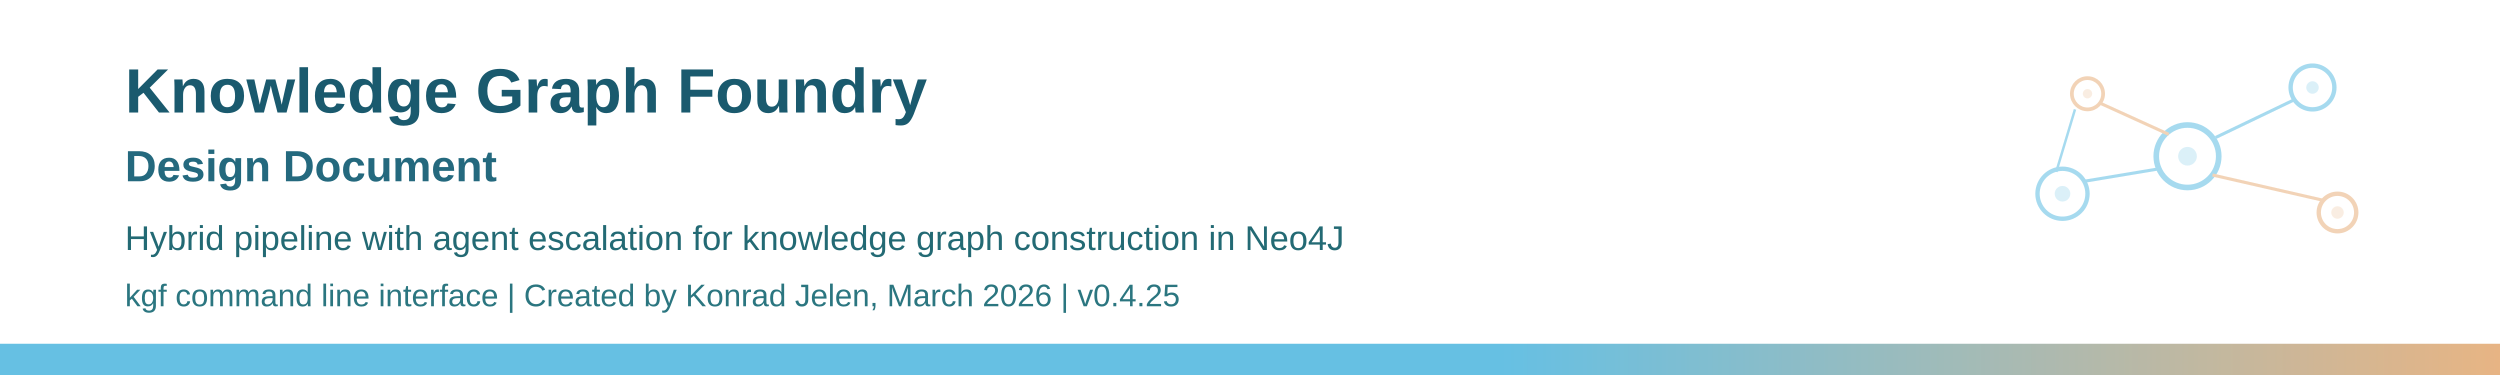
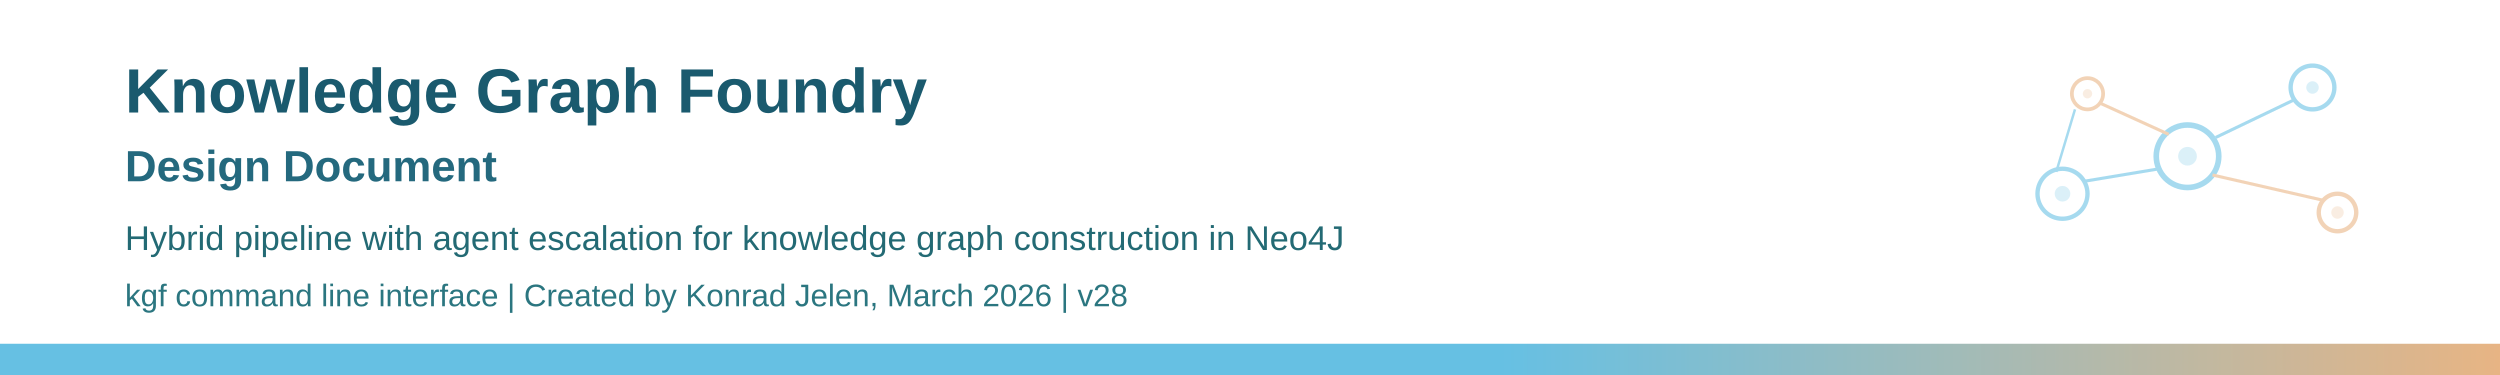
<svg xmlns="http://www.w3.org/2000/svg" viewBox="0 0 800 120">
  <style>
    .fg-1 { fill: #1a5a6e; }
    .fg-2 { fill: #24697e; }
    .fg-3 { fill: #236a74; }
    .fg-4 { fill: #2b7680; }
    @media (prefers-color-scheme: dark) {
      .fg-1 { fill: #b8e4f0; }
      .fg-2 { fill: #8fd4e6; }
      .fg-3 { fill: #5aafc5; }
      .fg-4 { fill: #4099b3; }
    }
  </style>
  <defs>
    <linearGradient id="accent_bar" x1="0%" y1="0%" x2="100%" y2="0%">
      <stop offset="0" stop-color="#0096d1" />
      <stop offset="0.6" stop-color="#0096d1" />
      <stop offset="1" stop-color="#da8230" />
    </linearGradient>
  </defs>
  <rect x="0" y="110" width="800" height="10" fill="url(#accent_bar)" opacity="0.6" />
  <text x="40" y="36" font-family="Segoe UI, Arial, sans-serif" font-size="20" font-weight="700" class="fg-1">Knowledge Graph Foundry</text>
  <text x="40" y="58" font-family="Segoe UI, Arial, sans-serif" font-size="14" font-weight="600" class="fg-2">Design Document</text>
  <text x="40" y="80" font-family="Segoe UI, Arial, sans-serif" font-size="11" class="fg-3">Hybrid pipeline with agent escalation for knowledge graph construction in Neo4J</text>
-   <text x="40" y="98" font-family="Segoe UI, Arial, sans-serif" font-size="10" class="fg-4">kgf command line interface | Created by Konrad Jelen, March 2026 | v0.4.25</text>
+   <text x="40" y="98" font-family="Segoe UI, Arial, sans-serif" font-size="10" class="fg-4">kgf command line interface | Created by Konrad Jelen, March 2026 | v28</text>
  <g opacity="0.35">
    <circle cx="700" cy="50" r="10" fill="none" stroke="#0096d1" stroke-width="1.8" />
    <circle cx="700" cy="50" r="3" fill="#0096d1" opacity="0.4" />
    <circle cx="740" cy="28" r="7" fill="none" stroke="#0096d1" stroke-width="1.4" />
    <circle cx="740" cy="28" r="2" fill="#0096d1" opacity="0.4" />
    <circle cx="748" cy="68" r="6" fill="none" stroke="#da8230" stroke-width="1.4" />
    <circle cx="748" cy="68" r="2" fill="#da8230" opacity="0.4" />
    <circle cx="660" cy="62" r="8" fill="none" stroke="#0096d1" stroke-width="1.4" />
    <circle cx="660" cy="62" r="2.5" fill="#0096d1" opacity="0.4" />
    <circle cx="668" cy="30" r="5" fill="none" stroke="#da8230" stroke-width="1.2" />
    <circle cx="668" cy="30" r="1.5" fill="#da8230" opacity="0.4" />
    <line x1="709" y1="44" x2="734" y2="32" stroke="#0096d1" stroke-width="1" />
    <line x1="708" y1="56" x2="743" y2="64" stroke="#da8230" stroke-width="1" />
    <line x1="691" y1="54" x2="667" y2="58" stroke="#0096d1" stroke-width="1" />
    <line x1="694" y1="43" x2="672" y2="33" stroke="#da8230" stroke-width="1" />
    <line x1="664" y1="35" x2="658" y2="55" stroke="#0096d1" stroke-width="0.8" />
  </g>
</svg>
